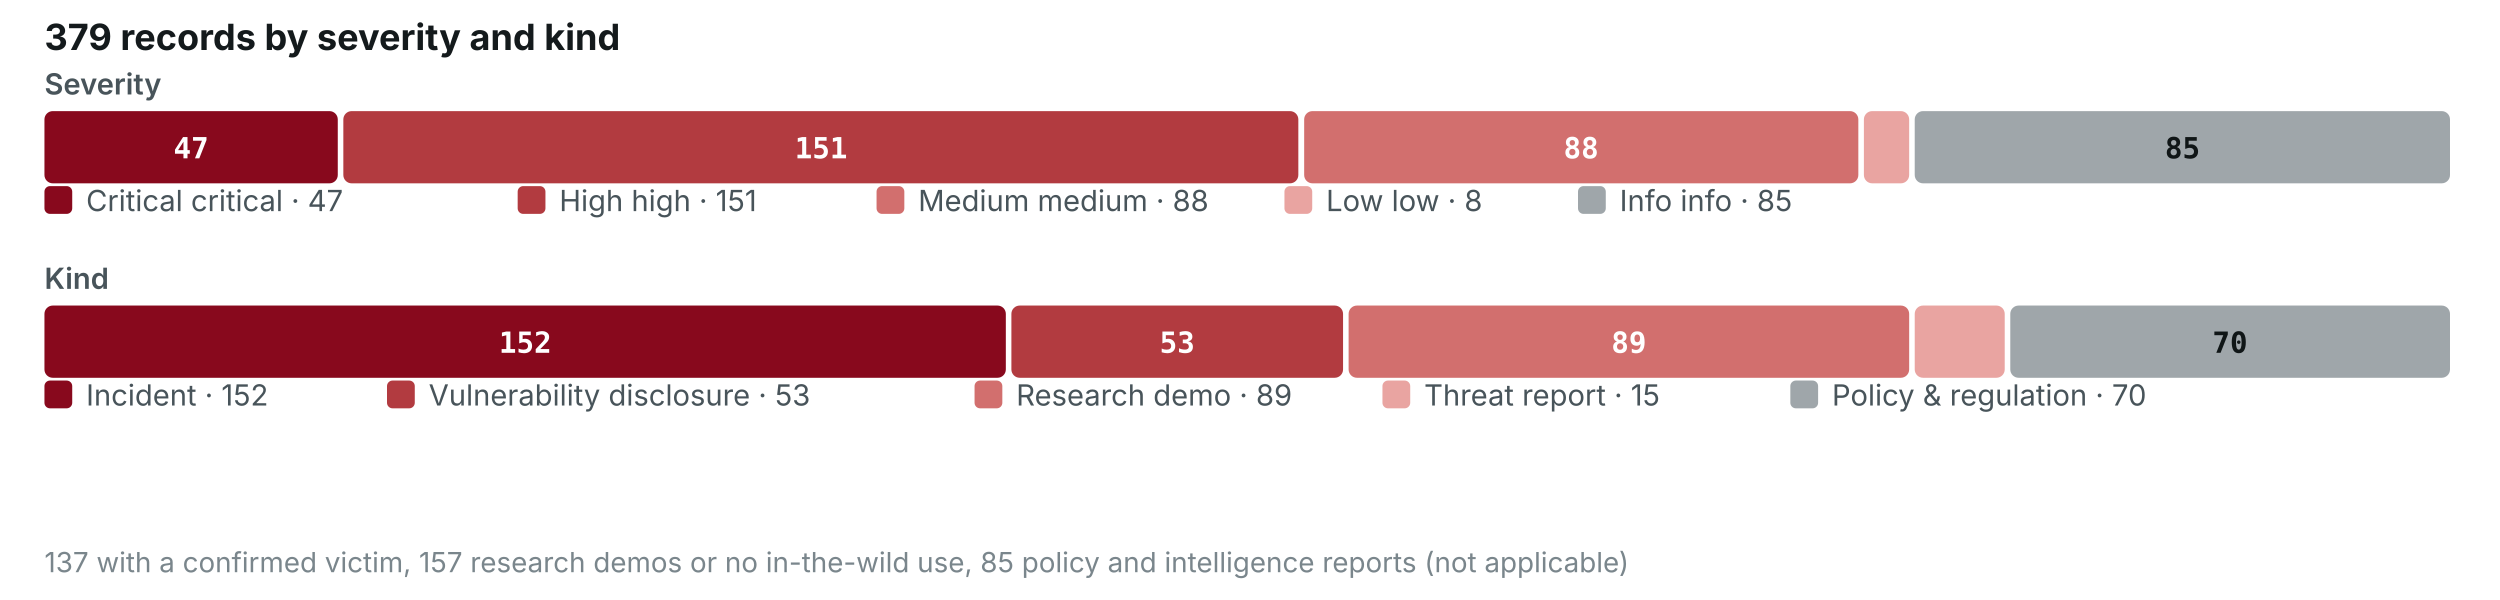
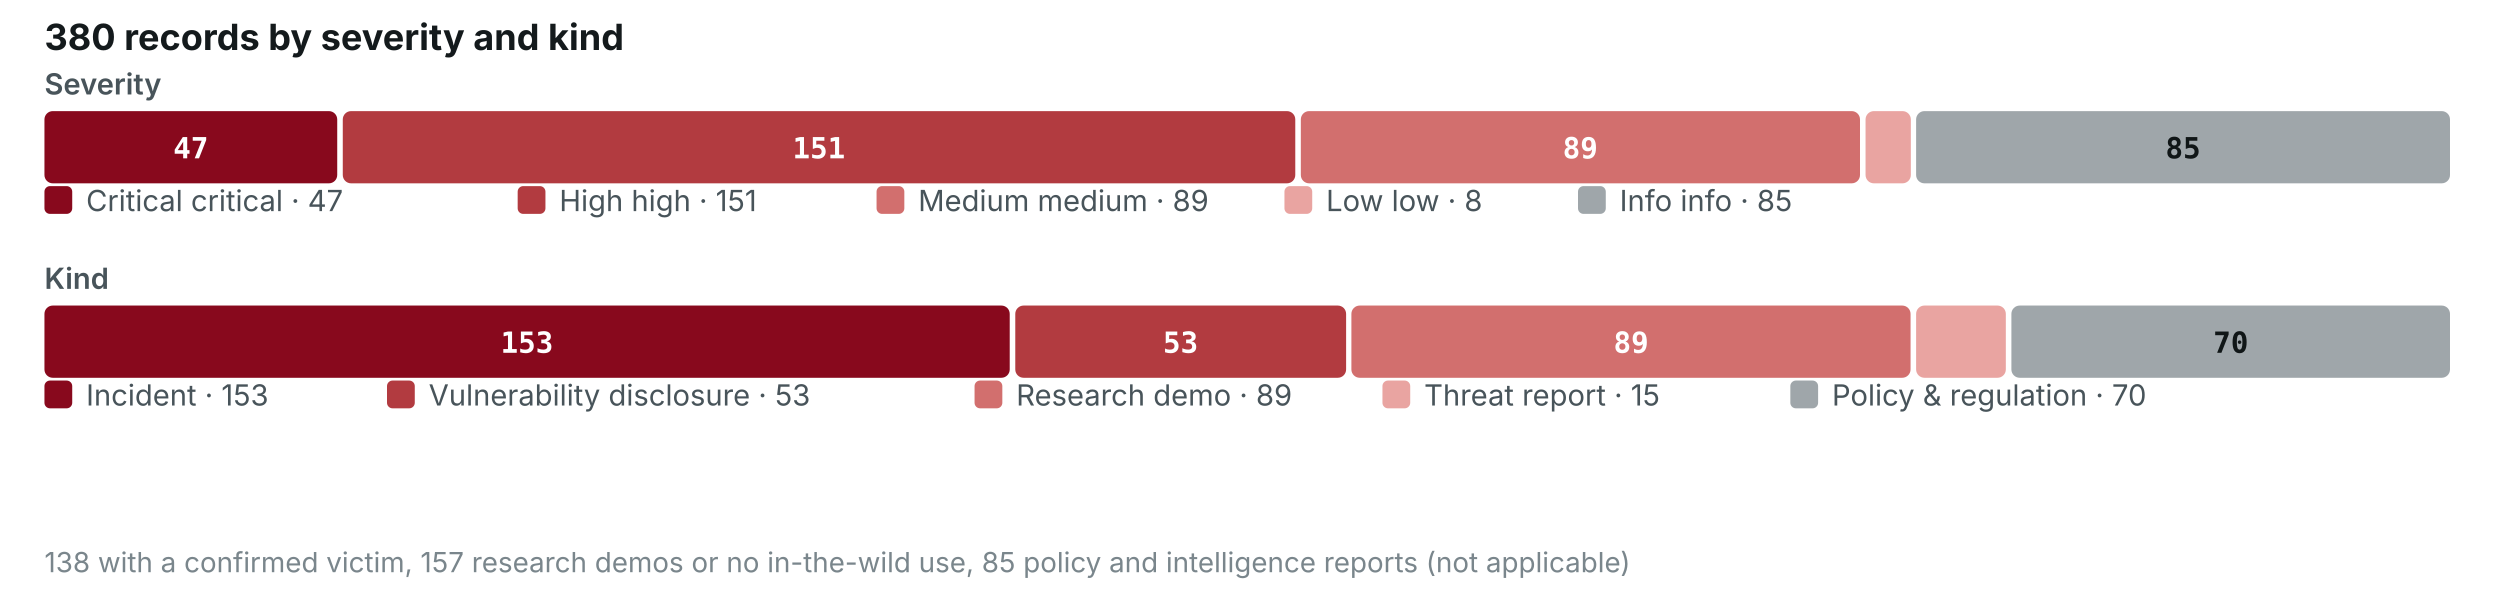
<svg xmlns="http://www.w3.org/2000/svg" viewBox="0 0 900 216" width="900" height="216" role="img" font-family="ui-sans-serif,-apple-system,'Segoe UI','PingFang SC','Microsoft YaHei',sans-serif">
  <rect width="900" height="216" fill="#FFFFFF" />
-   <text x="16" y="18" font-size="13" font-weight="700" fill="#141A1C">379 records by severity and kind</text>
+   <text x="16" y="18" font-size="13" font-weight="700" fill="#141A1C">380 records by severity and kind</text>
  <text x="16" y="34" font-size="10.5" fill="#48545A" font-weight="600">Severity</text>
-   <rect x="16.0" y="40" width="105.6" height="26" rx="3" fill="#88091D" />
-   <text x="68.8" y="57" font-size="10.5" text-anchor="middle" font-family="ui-monospace,'SF Mono','Cascadia Mono','Consolas',monospace" font-weight="700" fill="#FFFFFF">47</text>
-   <rect x="123.6" y="40" width="343.8" height="26" rx="3" fill="#B23B40" />
-   <text x="295.6" y="57" font-size="10.5" text-anchor="middle" font-family="ui-monospace,'SF Mono','Cascadia Mono','Consolas',monospace" font-weight="700" fill="#FFFFFF">151</text>
-   <rect x="469.5" y="40" width="199.5" height="26" rx="3" fill="#D26F6E" />
-   <text x="569.2" y="57" font-size="10.5" text-anchor="middle" font-family="ui-monospace,'SF Mono','Cascadia Mono','Consolas',monospace" font-weight="700" fill="#FFFFFF">88</text>
-   <rect x="671.0" y="40" width="16.3" height="26" rx="3" fill="#E9A4A1" />
-   <rect x="689.3" y="40" width="192.7" height="26" rx="3" fill="#9FA6AA" />
-   <text x="785.7" y="57" font-size="10.5" text-anchor="middle" font-family="ui-monospace,'SF Mono','Cascadia Mono','Consolas',monospace" font-weight="700" fill="#101617">85</text>
+   <rect x="16.0" y="40" width="105.4" height="26" rx="3" fill="#88091D" />
+   <text x="68.7" y="57" font-size="10.5" text-anchor="middle" font-family="ui-monospace,'SF Mono','Cascadia Mono','Consolas',monospace" font-weight="700" fill="#FFFFFF">47</text>
+   <rect x="123.4" y="40" width="342.9" height="26" rx="3" fill="#B23B40" />
+   <text x="294.8" y="57" font-size="10.5" text-anchor="middle" font-family="ui-monospace,'SF Mono','Cascadia Mono','Consolas',monospace" font-weight="700" fill="#FFFFFF">151</text>
+   <rect x="468.3" y="40" width="201.3" height="26" rx="3" fill="#D26F6E" />
+   <text x="568.9" y="57" font-size="10.5" text-anchor="middle" font-family="ui-monospace,'SF Mono','Cascadia Mono','Consolas',monospace" font-weight="700" fill="#FFFFFF">89</text>
+   <rect x="671.6" y="40" width="16.3" height="26" rx="3" fill="#E9A4A1" />
+   <rect x="689.8" y="40" width="192.2" height="26" rx="3" fill="#9FA6AA" />
+   <text x="785.9" y="57" font-size="10.5" text-anchor="middle" font-family="ui-monospace,'SF Mono','Cascadia Mono','Consolas',monospace" font-weight="700" fill="#101617">85</text>
  <rect x="16" y="67" width="10" height="10" rx="2" fill="#88091D" />
  <text x="31" y="76" font-size="10.5" fill="#48545A">Critical critical · 47</text>
  <rect x="186.36" y="67" width="10" height="10" rx="2" fill="#B23B40" />
  <text x="201.36" y="76" font-size="10.5" fill="#48545A">High high · 151</text>
  <rect x="315.56" y="67" width="10" height="10" rx="2" fill="#D26F6E" />
-   <text x="330.56" y="76" font-size="10.5" fill="#48545A">Medium medium · 88</text>
+   <text x="330.56" y="76" font-size="10.5" fill="#48545A">Medium medium · 89</text>
  <rect x="462.4" y="67" width="10" height="10" rx="2" fill="#E9A4A1" />
  <text x="477.4" y="76" font-size="10.5" fill="#48545A">Low low · 8</text>
  <rect x="568.08" y="67" width="10" height="10" rx="2" fill="#9FA6AA" />
  <text x="583.08" y="76" font-size="10.5" fill="#48545A">Info info · 85</text>
  <text x="16" y="104" font-size="10.5" fill="#48545A" font-weight="600">Kind</text>
-   <rect x="16.0" y="110" width="346.1" height="26" rx="3" fill="#88091D" />
-   <text x="189.1" y="127" font-size="10.5" text-anchor="middle" font-family="ui-monospace,'SF Mono','Cascadia Mono','Consolas',monospace" font-weight="700" fill="#FFFFFF">152</text>
-   <rect x="364.1" y="110" width="119.4" height="26" rx="3" fill="#B23B40" />
-   <text x="423.8" y="127" font-size="10.5" text-anchor="middle" font-family="ui-monospace,'SF Mono','Cascadia Mono','Consolas',monospace" font-weight="700" fill="#FFFFFF">53</text>
-   <rect x="485.5" y="110" width="201.8" height="26" rx="3" fill="#D26F6E" />
-   <text x="586.4" y="127" font-size="10.5" text-anchor="middle" font-family="ui-monospace,'SF Mono','Cascadia Mono','Consolas',monospace" font-weight="700" fill="#FFFFFF">89</text>
-   <rect x="689.3" y="110" width="32.4" height="26" rx="3" fill="#E9A4A1" />
-   <rect x="723.7" y="110" width="158.3" height="26" rx="3" fill="#9FA6AA" />
-   <text x="802.8" y="127" font-size="10.5" text-anchor="middle" font-family="ui-monospace,'SF Mono','Cascadia Mono','Consolas',monospace" font-weight="700" fill="#101617">70</text>
+   <rect x="16.0" y="110" width="347.5" height="26" rx="3" fill="#88091D" />
+   <text x="189.7" y="127" font-size="10.5" text-anchor="middle" font-family="ui-monospace,'SF Mono','Cascadia Mono','Consolas',monospace" font-weight="700" fill="#FFFFFF">153</text>
+   <rect x="365.5" y="110" width="119.1" height="26" rx="3" fill="#B23B40" />
+   <text x="425.0" y="127" font-size="10.5" text-anchor="middle" font-family="ui-monospace,'SF Mono','Cascadia Mono','Consolas',monospace" font-weight="700" fill="#FFFFFF">53</text>
+   <rect x="486.5" y="110" width="201.3" height="26" rx="3" fill="#D26F6E" />
+   <text x="587.2" y="127" font-size="10.5" text-anchor="middle" font-family="ui-monospace,'SF Mono','Cascadia Mono','Consolas',monospace" font-weight="700" fill="#FFFFFF">89</text>
+   <rect x="689.8" y="110" width="32.3" height="26" rx="3" fill="#E9A4A1" />
+   <rect x="724.1" y="110" width="157.9" height="26" rx="3" fill="#9FA6AA" />
+   <text x="803.1" y="127" font-size="10.5" text-anchor="middle" font-family="ui-monospace,'SF Mono','Cascadia Mono','Consolas',monospace" font-weight="700" fill="#101617">70</text>
  <rect x="16" y="137" width="10" height="10" rx="2" fill="#88091D" />
-   <text x="31" y="146" font-size="10.5" fill="#48545A">Incident · 152</text>
+   <text x="31" y="146" font-size="10.5" fill="#48545A">Incident · 153</text>
  <rect x="139.32" y="137" width="10" height="10" rx="2" fill="#B23B40" />
  <text x="154.32" y="146" font-size="10.5" fill="#48545A">Vulnerability disclosure · 53</text>
  <rect x="350.84" y="137" width="10" height="10" rx="2" fill="#D26F6E" />
  <text x="365.84" y="146" font-size="10.5" fill="#48545A">Research demo · 89</text>
  <rect x="497.68" y="137" width="10" height="10" rx="2" fill="#E9A4A1" />
  <text x="512.68" y="146" font-size="10.5" fill="#48545A">Threat report · 15</text>
  <rect x="644.52" y="137" width="10" height="10" rx="2" fill="#9FA6AA" />
  <text x="659.52" y="146" font-size="10.5" fill="#48545A">Policy &amp; regulation · 70</text>
-   <text x="16" y="206" font-size="10" fill="#7A868C">137 with a confirmed victim, 157 research demos or no in-the-wild use, 85 policy and intelligence reports (not applicable)</text>
+   <text x="16" y="206" font-size="10" fill="#7A868C">138 with a confirmed victim, 157 research demos or no in-the-wild use, 85 policy and intelligence reports (not applicable)</text>
</svg>
